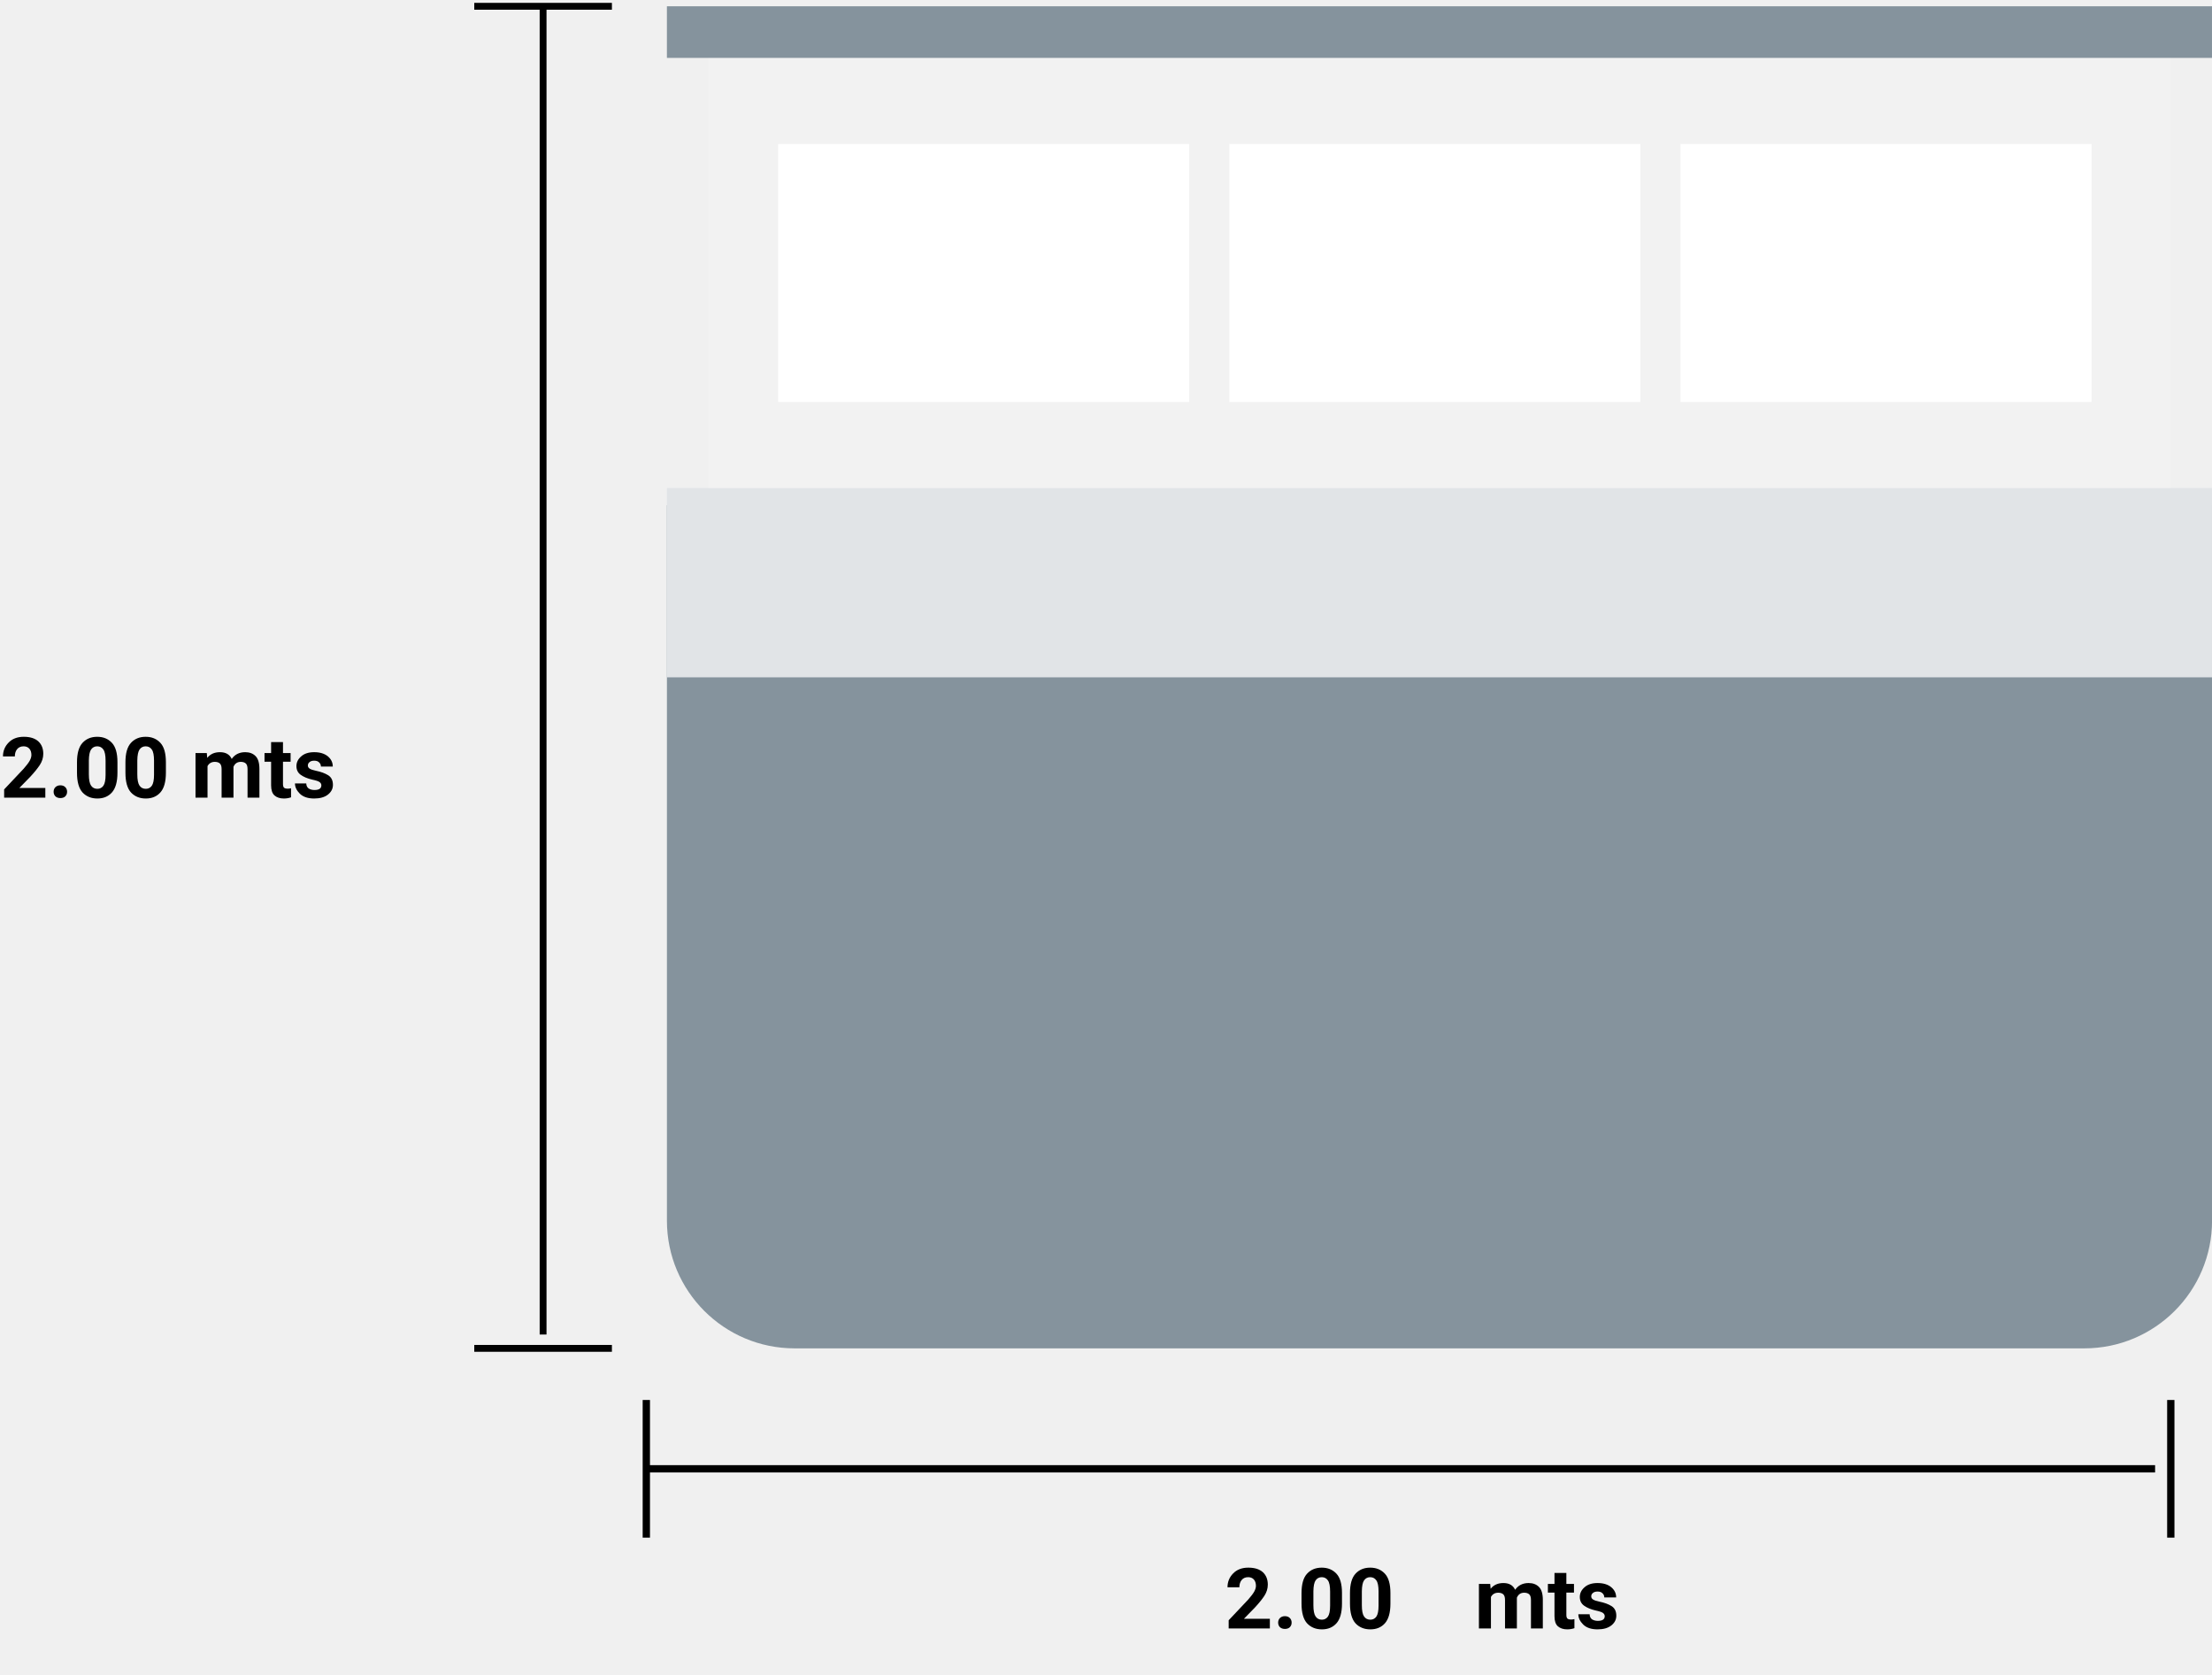
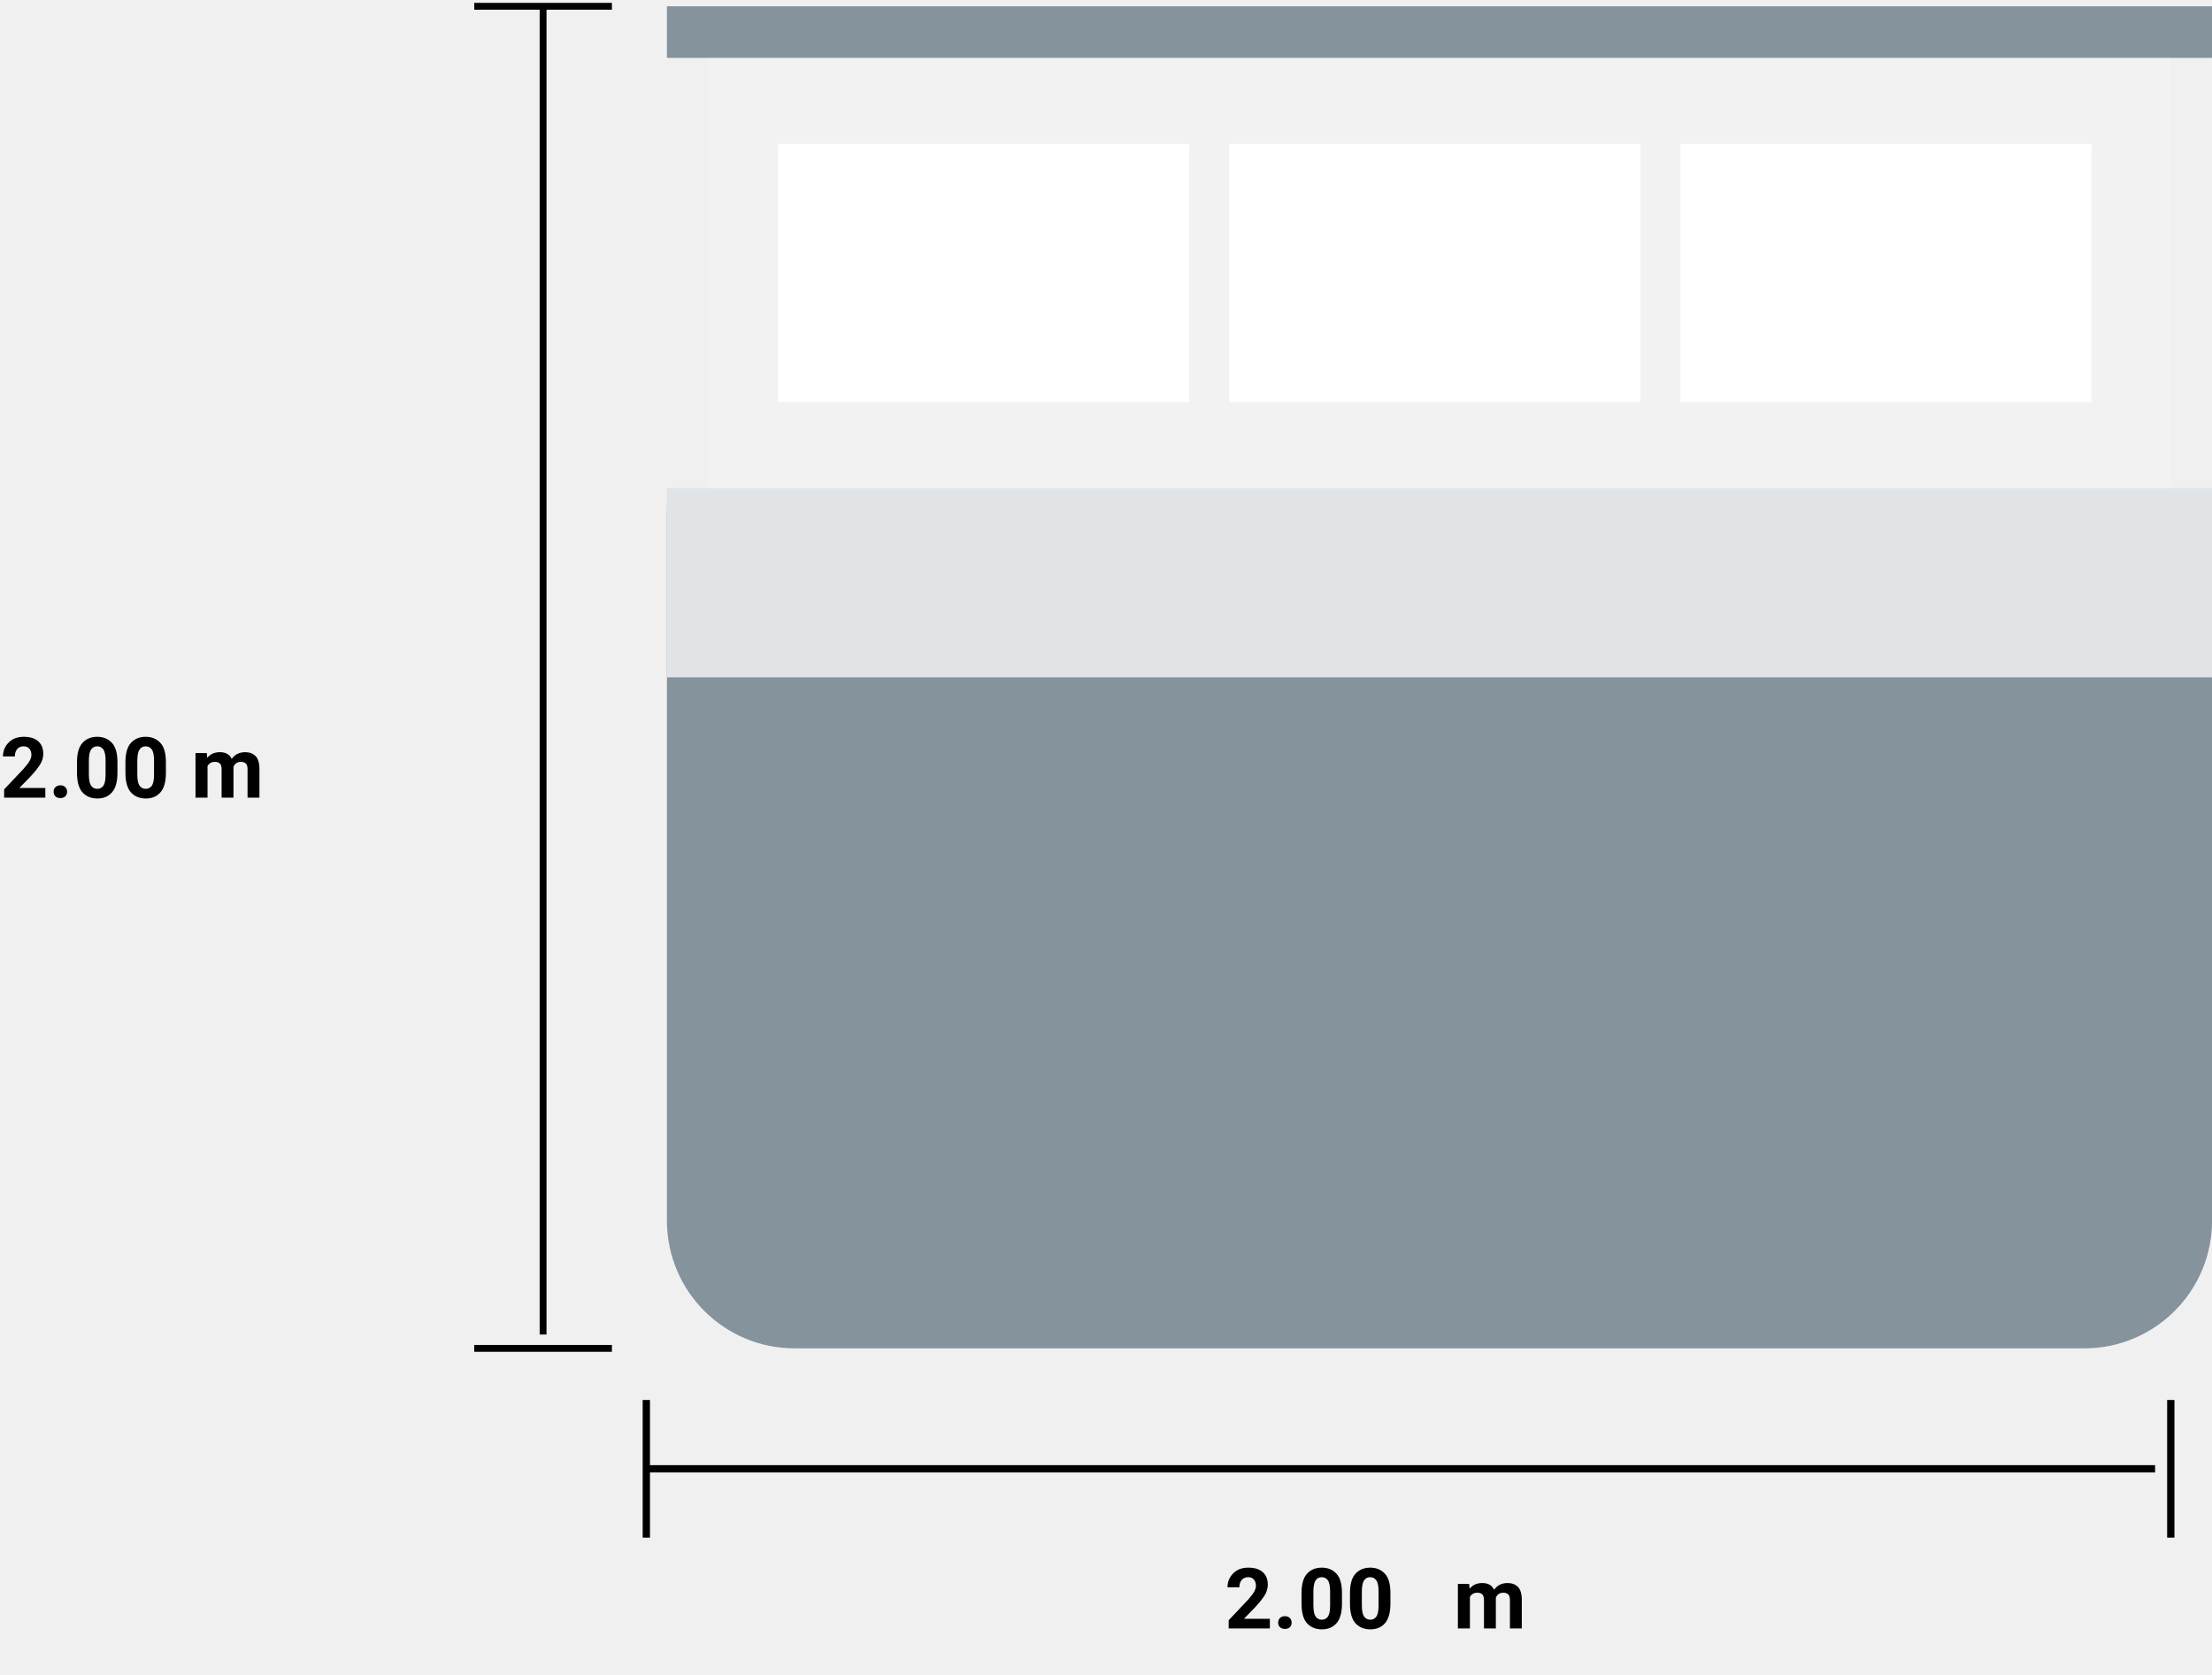
<svg xmlns="http://www.w3.org/2000/svg" id="Grupo_1194413" data-name="Grupo 1194413" width="235.785" height="178.504" viewBox="0 0 235.785 178.504">
  <defs>
    <clipPath id="clip-path">
      <rect id="Rectángulo_461445" data-name="Rectángulo 461445" width="235.785" height="178.504" fill="none" />
    </clipPath>
  </defs>
  <rect id="Rectángulo_461439" data-name="Rectángulo 461439" width="155.911" height="139.382" transform="translate(75.483 0.669)" fill="#f2f2f2" />
  <g id="Grupo_1194412" data-name="Grupo 1194412" transform="translate(0 0)">
    <g id="Grupo_1194411" data-name="Grupo 1194411" clip-path="url(#clip-path)">
      <path id="Trazado_1097351" data-name="Trazado 1097351" d="M189.847,119.23H52.375a13.612,13.612,0,0,1-13.612-13.612V29.365h164.7v76.253a13.612,13.612,0,0,1-13.612,13.612" transform="translate(32.327 24.49)" fill="#85939d" />
      <rect id="Rectángulo_461440" data-name="Rectángulo 461440" width="164.696" height="20.174" transform="translate(71.088 52.021)" fill="#e1e4e7" />
      <rect id="Rectángulo_461441" data-name="Rectángulo 461441" width="164.696" height="5.502" transform="translate(71.088 0.669)" fill="#85939d" />
      <rect id="Rectángulo_461442" data-name="Rectángulo 461442" width="43.812" height="27.51" transform="translate(82.947 15.341)" fill="#fff" />
      <rect id="Rectángulo_461443" data-name="Rectángulo 461443" width="43.812" height="27.51" transform="translate(131.041 15.341)" fill="#fff" />
      <rect id="Rectángulo_461444" data-name="Rectángulo 461444" width="43.812" height="27.51" transform="translate(179.135 15.341)" fill="#fff" />
      <text id="_2.00_" data-name="2.00 " transform="translate(130.531 173.578)" font-size="9" font-family="Roboto-Bold, Roboto" font-weight="700">
        <tspan x="0" y="0">2.00 </tspan>
      </text>
-       <text id="_mts" data-name=" mts" transform="translate(154.917 173.578)" font-size="9" font-family="Roboto-Bold, Roboto" font-weight="700">
-         <tspan x="0" y="0" xml:space="preserve"> mts</tspan>
+       <text id="m" transform="translate(154.917 173.578)" font-size="9" font-family="Roboto-Bold, Roboto" font-weight="700">
+         <tspan x="0" y="0">m</tspan>
      </text>
-       <text id="_2.00_mts" data-name="2.00 mts" transform="translate(0.004 85.018)" font-size="9" font-family="Roboto-Bold, Roboto" font-weight="700">
-         <tspan x="0" y="0">2.00 mts</tspan>
+       <text id="_2.00_m" data-name="2.00 m" transform="translate(0.004 85.018)" font-size="9" font-family="Roboto-Bold, Roboto" font-weight="700">
+         <tspan x="0" y="0">2.00 m</tspan>
      </text>
      <line id="Línea_3584" data-name="Línea 3584" x2="14.672" transform="translate(50.554 0.67)" />
      <line id="Línea_3585" data-name="Línea 3585" x2="14.672" transform="translate(50.554 0.67)" fill="none" stroke="#000" stroke-miterlimit="10" stroke-width="0.73" />
      <line id="Línea_3586" data-name="Línea 3586" x2="14.672" transform="translate(50.554 143.72)" />
      <line id="Línea_3587" data-name="Línea 3587" x2="14.672" transform="translate(50.554 143.72)" fill="none" stroke="#000" stroke-miterlimit="10" stroke-width="0.73" />
      <line id="Línea_3588" data-name="Línea 3588" y2="141.575" transform="translate(57.89 0.67)" />
      <line id="Línea_3589" data-name="Línea 3589" y2="141.575" transform="translate(57.89 0.67)" fill="none" stroke="#000" stroke-miterlimit="10" stroke-width="0.73" />
      <line id="Línea_3590" data-name="Línea 3590" y1="14.672" transform="translate(68.894 149.222)" />
      <line id="Línea_3591" data-name="Línea 3591" y1="14.672" transform="translate(68.894 149.222)" fill="none" stroke="#000" stroke-miterlimit="10" stroke-width="0.778" />
      <line id="Línea_3592" data-name="Línea 3592" y1="14.672" transform="translate(231.393 149.222)" />
      <line id="Línea_3593" data-name="Línea 3593" y1="14.672" transform="translate(231.393 149.222)" fill="none" stroke="#000" stroke-miterlimit="10" stroke-width="0.778" />
      <line id="Línea_3594" data-name="Línea 3594" x2="160.825" transform="translate(68.894 156.558)" />
      <line id="Línea_3595" data-name="Línea 3595" x2="160.825" transform="translate(68.894 156.558)" fill="none" stroke="#000" stroke-miterlimit="10" stroke-width="0.778" />
    </g>
  </g>
</svg>
